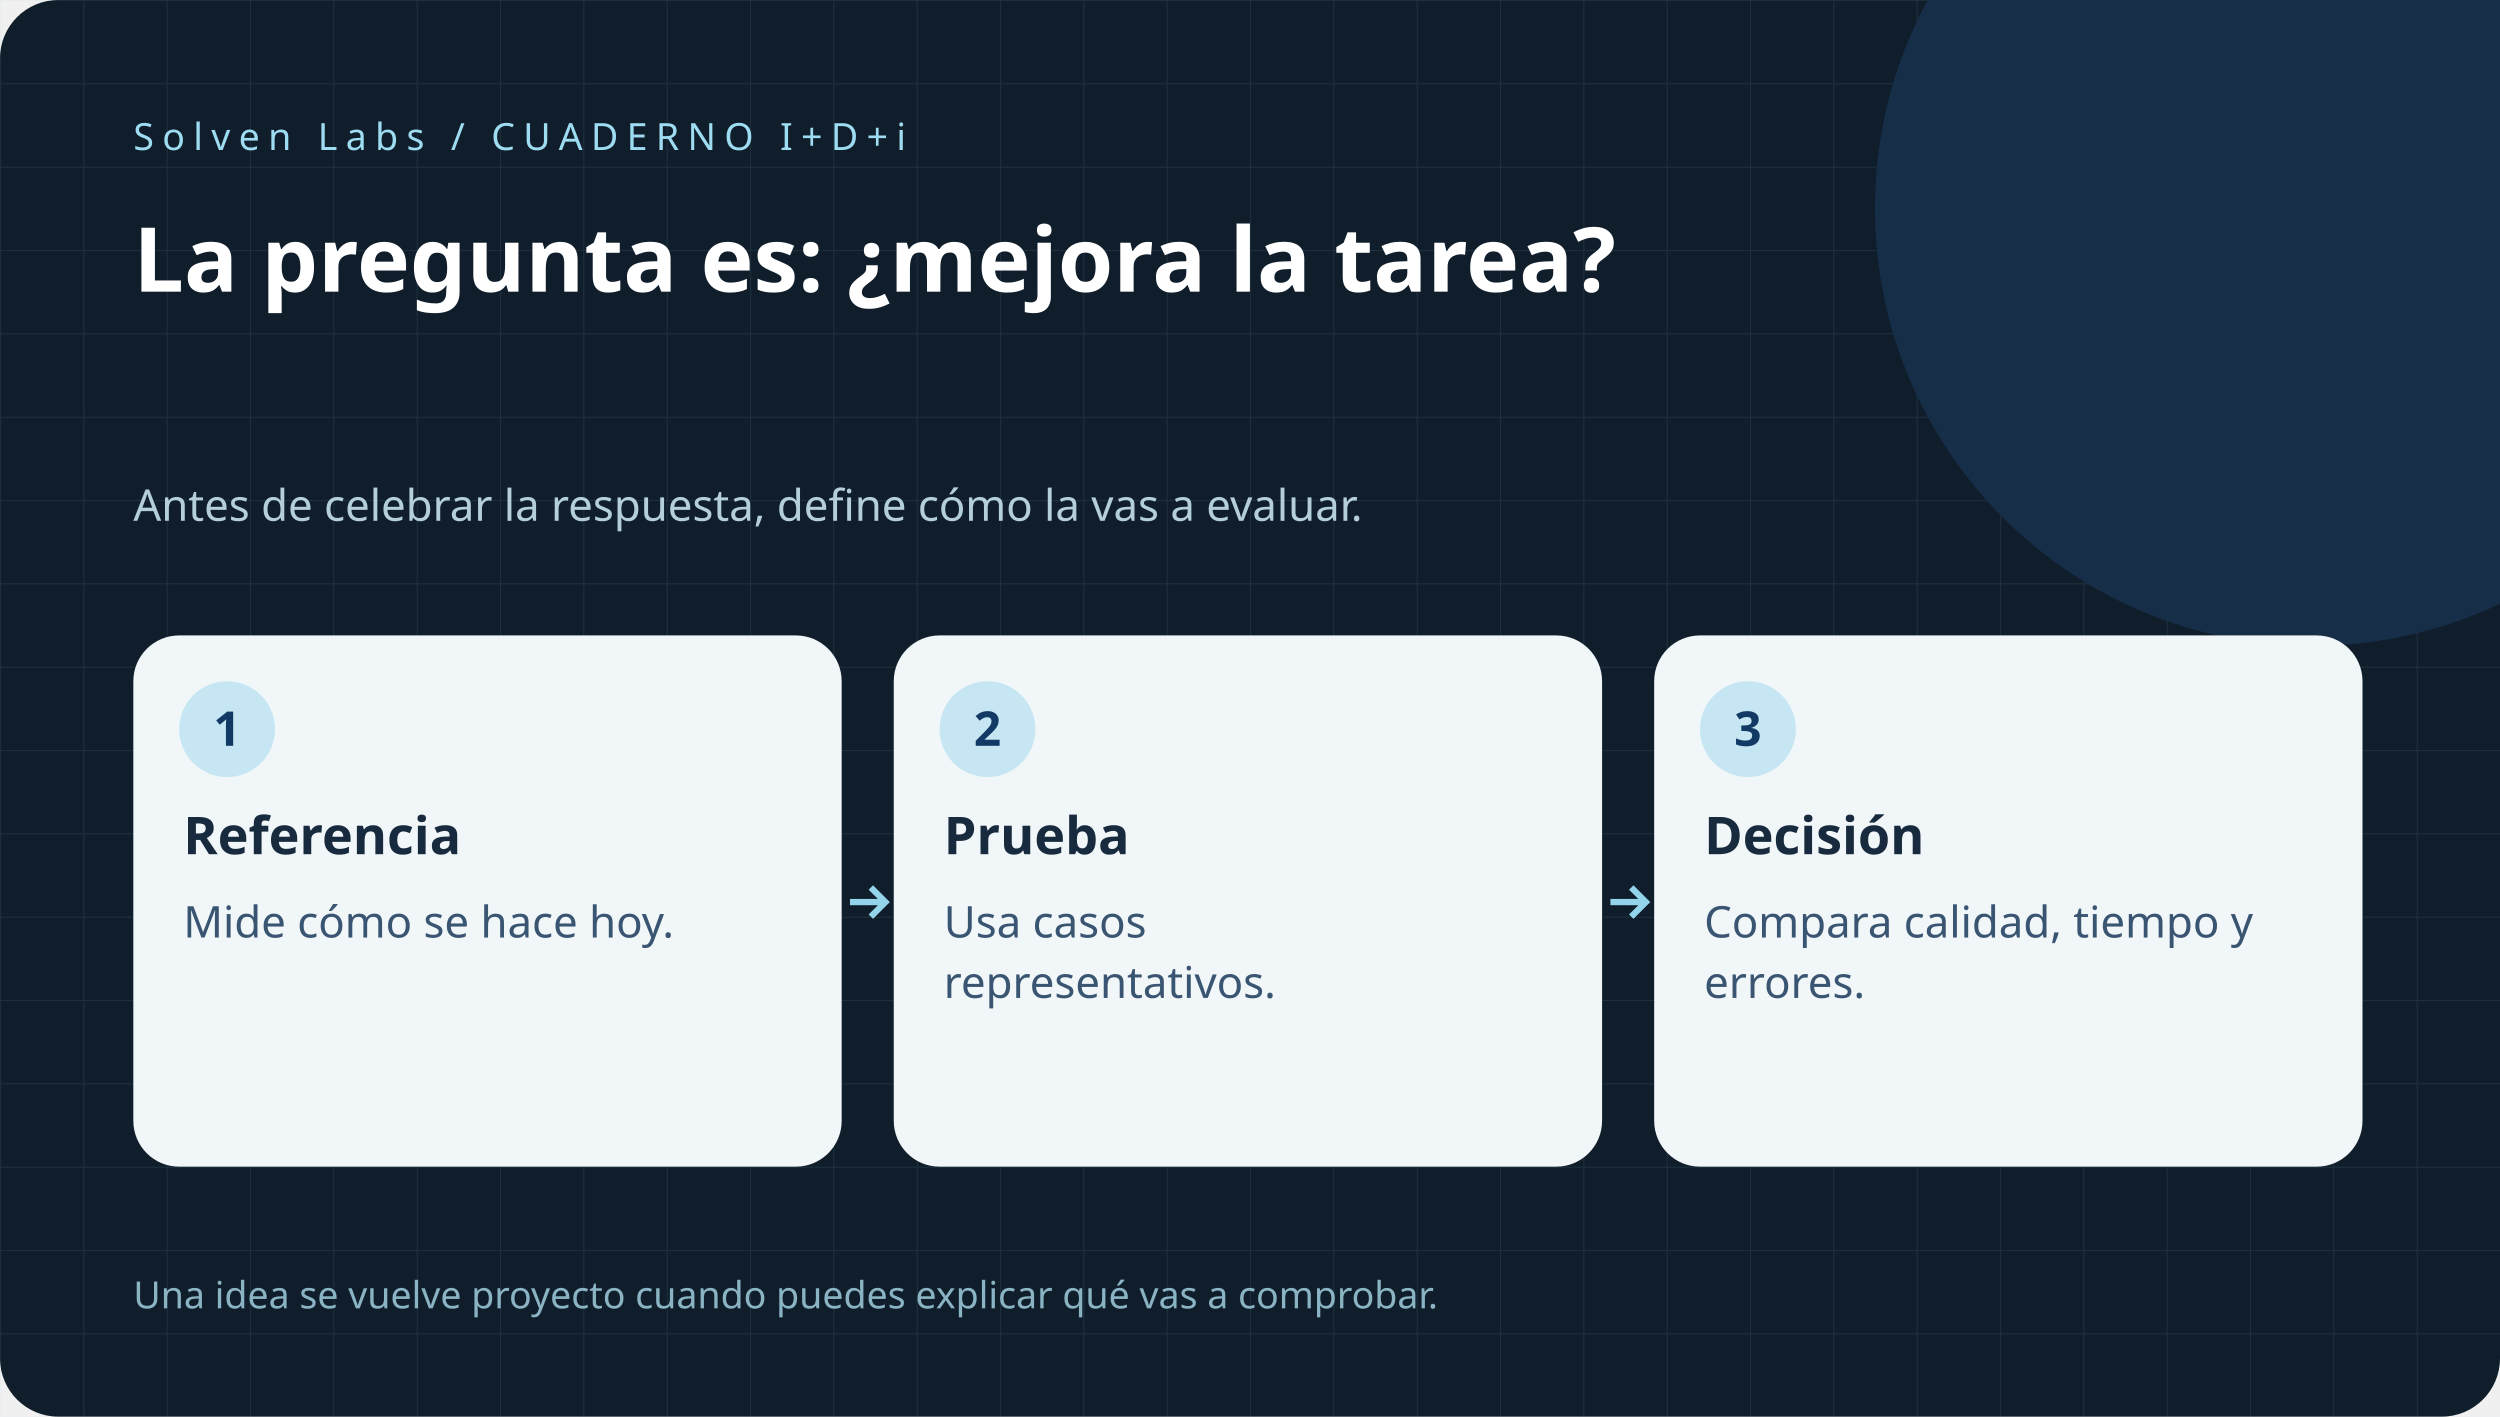
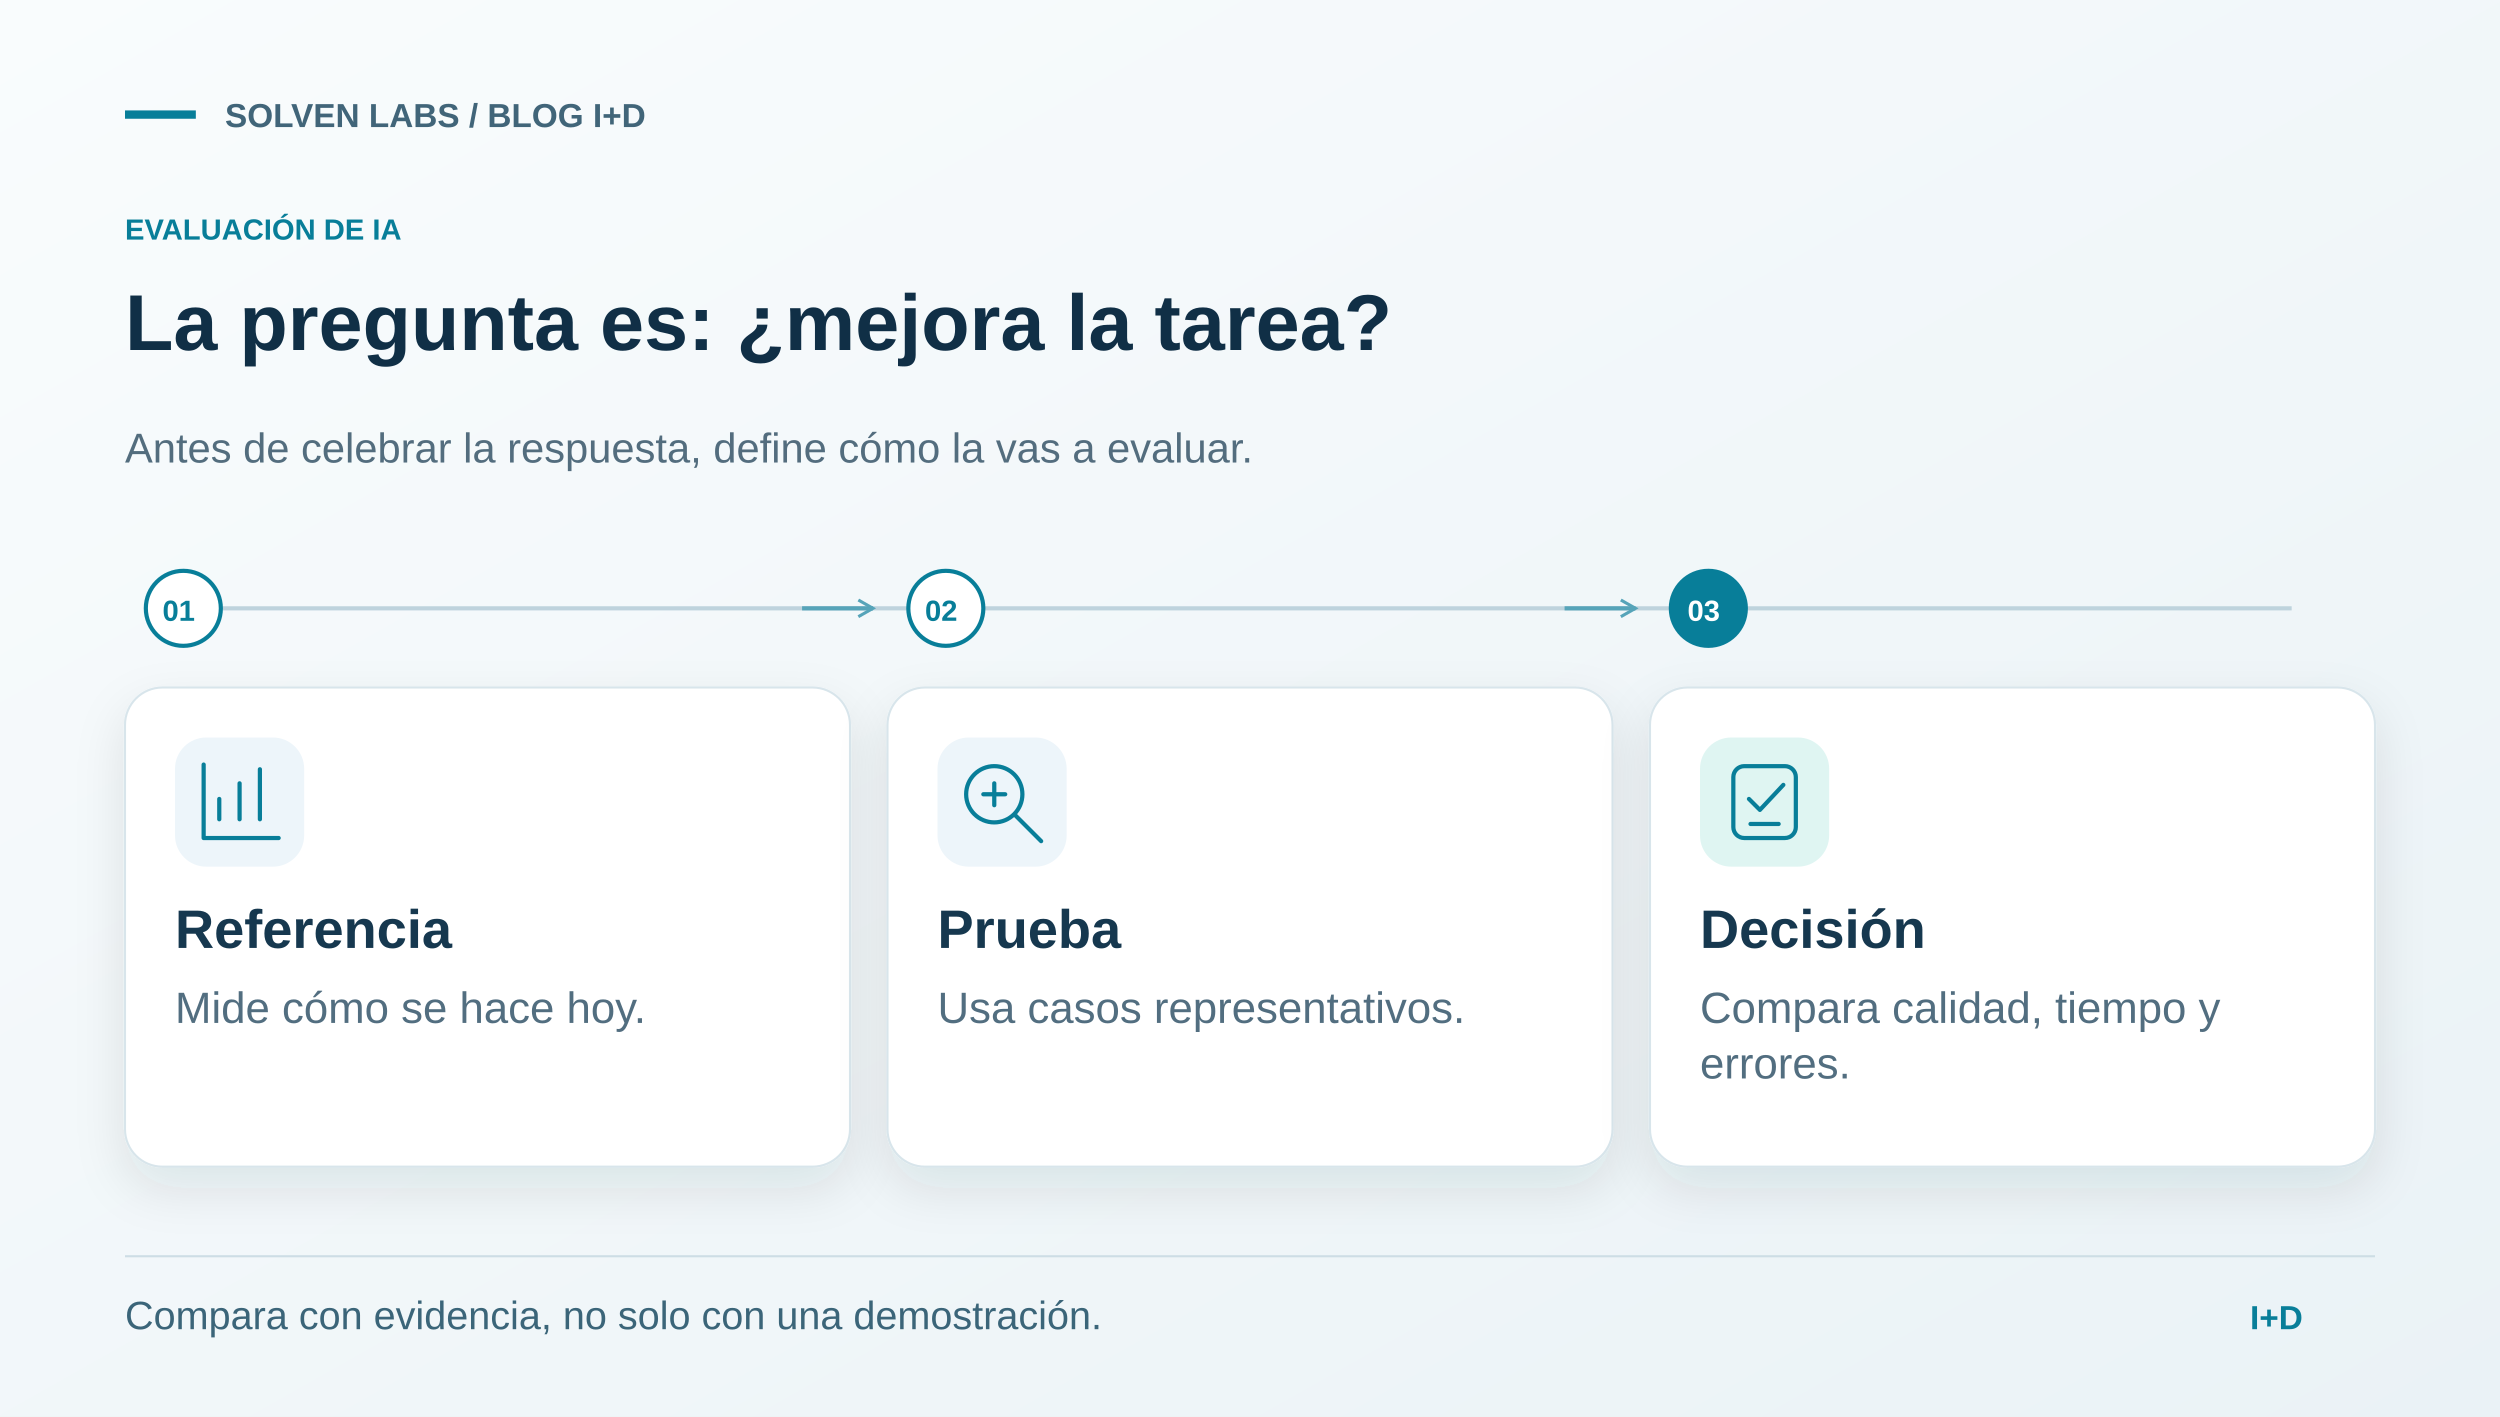
- <svg xmlns="http://www.w3.org/2000/svg" viewBox="0 0 1200 680" role="img">
+ <svg xmlns="http://www.w3.org/2000/svg" viewBox="0 0 1200 680" role="img" aria-labelledby="title desc">
  <defs>
-     <pattern id="g" width="40" height="40" patternUnits="userSpaceOnUse">
-       <path d="M40 0H0V40" fill="none" stroke="#a4d9ec" stroke-opacity=".09" />
-     </pattern>
+     <linearGradient id="paper" x2="1" y2="1">
+       <stop stop-color="#f9fcfd" />
+       <stop offset="1" stop-color="#eaf2f6" />
+     </linearGradient>
+     <linearGradient id="night" x2="1" y2="1">
+       <stop stop-color="#102d45" />
+       <stop offset="1" stop-color="#061b2b" />
+     </linearGradient>
+     <linearGradient id="glass" x2="0" y2="1">
+       <stop stop-color="#fff" stop-opacity=".12" />
+       <stop offset="1" stop-color="#fff" stop-opacity=".025" />
+     </linearGradient>
+     <filter id="shadow" x="-30%" y="-30%" width="160%" height="180%">
+       <feDropShadow dx="0" dy="10" stdDeviation="12" flood-color="#052d45" flood-opacity=".1" />
+     </filter>
+     <marker id="arrow" viewBox="0 0 10 10" refX="8" refY="5" markerWidth="5" markerHeight="5" orient="auto">
+       <path d="m1 1 7 4-7 4" fill="none" stroke="#56a4b9" stroke-width="1.5" />
+     </marker>
  </defs>
-   <rect width="1200" height="680" rx="28" fill="#101e2c" />
-   <rect width="1200" height="680" fill="url(#g)" />
-   <circle cx="1110" cy="100" r="210" fill="#162e48" />
-   <text x="64" y="72" font-family="sans-serif" font-size="18" letter-spacing="4" fill="#9edcf2">Solven Labs / CUADERNO I+D+i</text>
-   <text x="64" y="140" font-family="sans-serif" font-size="43" font-weight="700" fill="#fff">La pregunta es: ¿mejora la tarea?</text>
-   <text x="64" y="250" font-family="sans-serif" font-size="21" fill="#b4cfd9">Antes de celebrar la respuesta, define cómo la vas a evaluar.</text>
-   <rect x="64" y="305" width="340" height="255" rx="22" fill="#f1f7f9" />
-   <circle cx="109" cy="350" r="23" fill="#c5e6f2" />
-   <text x="109" y="358" text-anchor="middle" font-family="sans-serif" font-weight="700" font-size="23" fill="#123a64">1</text>
-   <text x="88" y="410" font-family="sans-serif" font-size="25" font-weight="700" fill="#172a3e">Referencia</text>
-   <text x="88" y="450" font-family="sans-serif" font-size="21" fill="#3a5572">Mide cómo se hace hoy.</text>
-   <path d="M408 433h17m-7-7 7 7-7 7" fill="none" stroke="#93d4eb" stroke-width="3" />
-   <rect x="429" y="305" width="340" height="255" rx="22" fill="#f1f7f9" />
-   <circle cx="474" cy="350" r="23" fill="#c5e6f2" />
-   <text x="474" y="358" text-anchor="middle" font-family="sans-serif" font-weight="700" font-size="23" fill="#123a64">2</text>
-   <text x="453" y="410" font-family="sans-serif" font-size="25" font-weight="700" fill="#172a3e">Prueba</text>
-   <text x="453" y="450" font-family="sans-serif" font-size="21" fill="#3a5572">Usa casos</text>
-   <text x="453" y="479" font-family="sans-serif" font-size="21" fill="#3a5572">representativos.</text>
-   <path d="M773 433h17m-7-7 7 7-7 7" fill="none" stroke="#93d4eb" stroke-width="3" />
-   <rect x="794" y="305" width="340" height="255" rx="22" fill="#f1f7f9" />
-   <circle cx="839" cy="350" r="23" fill="#c5e6f2" />
-   <text x="839" y="358" text-anchor="middle" font-family="sans-serif" font-weight="700" font-size="23" fill="#123a64">3</text>
-   <text x="818" y="410" font-family="sans-serif" font-size="25" font-weight="700" fill="#172a3e">Decisión</text>
-   <text x="818" y="450" font-family="sans-serif" font-size="21" fill="#3a5572">Compara calidad, tiempo y</text>
-   <text x="818" y="479" font-family="sans-serif" font-size="21" fill="#3a5572">errores.</text>
-   <text x="64" y="628" font-family="sans-serif" font-size="18" fill="#8ab4c3">Una idea se vuelve proyecto cuando puedes explicar qué vas a comprobar.</text>
+   <g font-family="Arial, Helvetica, sans-serif">
+     <rect width="1200" height="680" fill="url(#paper)" />
+     <path d="M60 55h34" stroke="#087e99" stroke-width="4" />
+     <text x="108" y="61" fill="#416579" font-size="16" font-weight="700">SOLVEN LABS  /  BLOG I+D</text>
+     <text x="60" y="115" fill="#087e99" font-size="14" font-weight="700">EVALUACIÓN DE IA</text>
+     <text x="60" y="168" fill="#102f46" font-size="38" font-weight="700">La pregunta es: ¿mejora la tarea?</text>
+     <text x="60" y="222" fill="#536d7e" font-size="20" font-weight="400">Antes de celebrar la respuesta, define cómo la vas a evaluar.</text>
+     <path d="M96 292H1100" stroke="#bed3dd" stroke-width="2" />
+     <circle cx="88" cy="292" r="18" fill="#fff" stroke="#087e99" stroke-width="2" />
+     <text x="78" y="298" fill="#087e99" font-size="14" font-weight="700">01</text>
+     <rect x="60" y="330" width="348" height="230" rx="18" fill="#fff" stroke="#d8e5eb" filter="url(#shadow)" />
+     <rect x="84" y="354" width="62" height="62" rx="15" fill="#edf5fa" />
+     <g transform="translate(91 361) scale(0.75)" fill="none" stroke="#087e99" stroke-width="2.7" stroke-linecap="round" stroke-linejoin="round">
+       <path d="M9 8v47h48M19 43V30M32 43V20M45 43V11" />
+     </g>
+     <text x="84" y="455" fill="#16384f" font-size="26" font-weight="700">Referencia</text>
+     <text x="84" y="491" fill="#526e80" font-size="21" font-weight="400">Mide cómo se hace hoy.</text>
+     <path d="M385 292h34" stroke="#56a4b9" stroke-width="2" marker-end="url(#arrow)" />
+     <circle cx="454" cy="292" r="18" fill="#fff" stroke="#087e99" stroke-width="2" />
+     <text x="444" y="298" fill="#087e99" font-size="14" font-weight="700">02</text>
+     <rect x="426" y="330" width="348" height="230" rx="18" fill="#fff" stroke="#d8e5eb" filter="url(#shadow)" />
+     <rect x="450" y="354" width="62" height="62" rx="15" fill="#edf5fa" />
+     <g transform="translate(457 361) scale(0.75)" fill="none" stroke="#087e99" stroke-width="2.7" stroke-linecap="round" stroke-linejoin="round">
+       <circle cx="27" cy="27" r="18" />
+       <path d="m40 40 17 17M20 27h14M27 20v14" />
+     </g>
+     <text x="450" y="455" fill="#16384f" font-size="26" font-weight="700">Prueba</text>
+     <text x="450" y="491" fill="#526e80" font-size="21" font-weight="400">Usa casos representativos.</text>
+     <path d="M751 292h34" stroke="#56a4b9" stroke-width="2" marker-end="url(#arrow)" />
+     <circle cx="820" cy="292" r="18" fill="#087e99" stroke="#087e99" stroke-width="2" />
+     <text x="810" y="298" fill="#fff" font-size="14" font-weight="700">03</text>
+     <rect x="792" y="330" width="348" height="230" rx="18" fill="#fff" stroke="#d8e5eb" filter="url(#shadow)" />
+     <rect x="816" y="354" width="62" height="62" rx="15" fill="#dff5f2" />
+     <g transform="translate(823 361) scale(0.75)" fill="none" stroke="#087e99" stroke-width="2.7" stroke-linecap="round" stroke-linejoin="round">
+       <rect x="12" y="9" width="40" height="46" rx="7" />
+       <path d="m22 30 7 7 15-16M23 46h18" />
+     </g>
+     <text x="816" y="455" fill="#16384f" font-size="26" font-weight="700">Decisión</text>
+     <text x="816" y="491" fill="#526e80" font-size="21" font-weight="400">Compara calidad, tiempo y</text>
+     <text x="816" y="517.67" fill="#526e80" font-size="21" font-weight="400">errores.</text>
+     <path d="M60 603h1080" stroke="#cddde5" />
+     <text x="60" y="638" fill="#3b6579" font-size="19" font-weight="400">Compara con evidencia, no solo con una demostración.</text>
+     <text x="1080" y="638" fill="#087e99" font-size="16" font-weight="700">I+D</text>
+   </g>
</svg>
